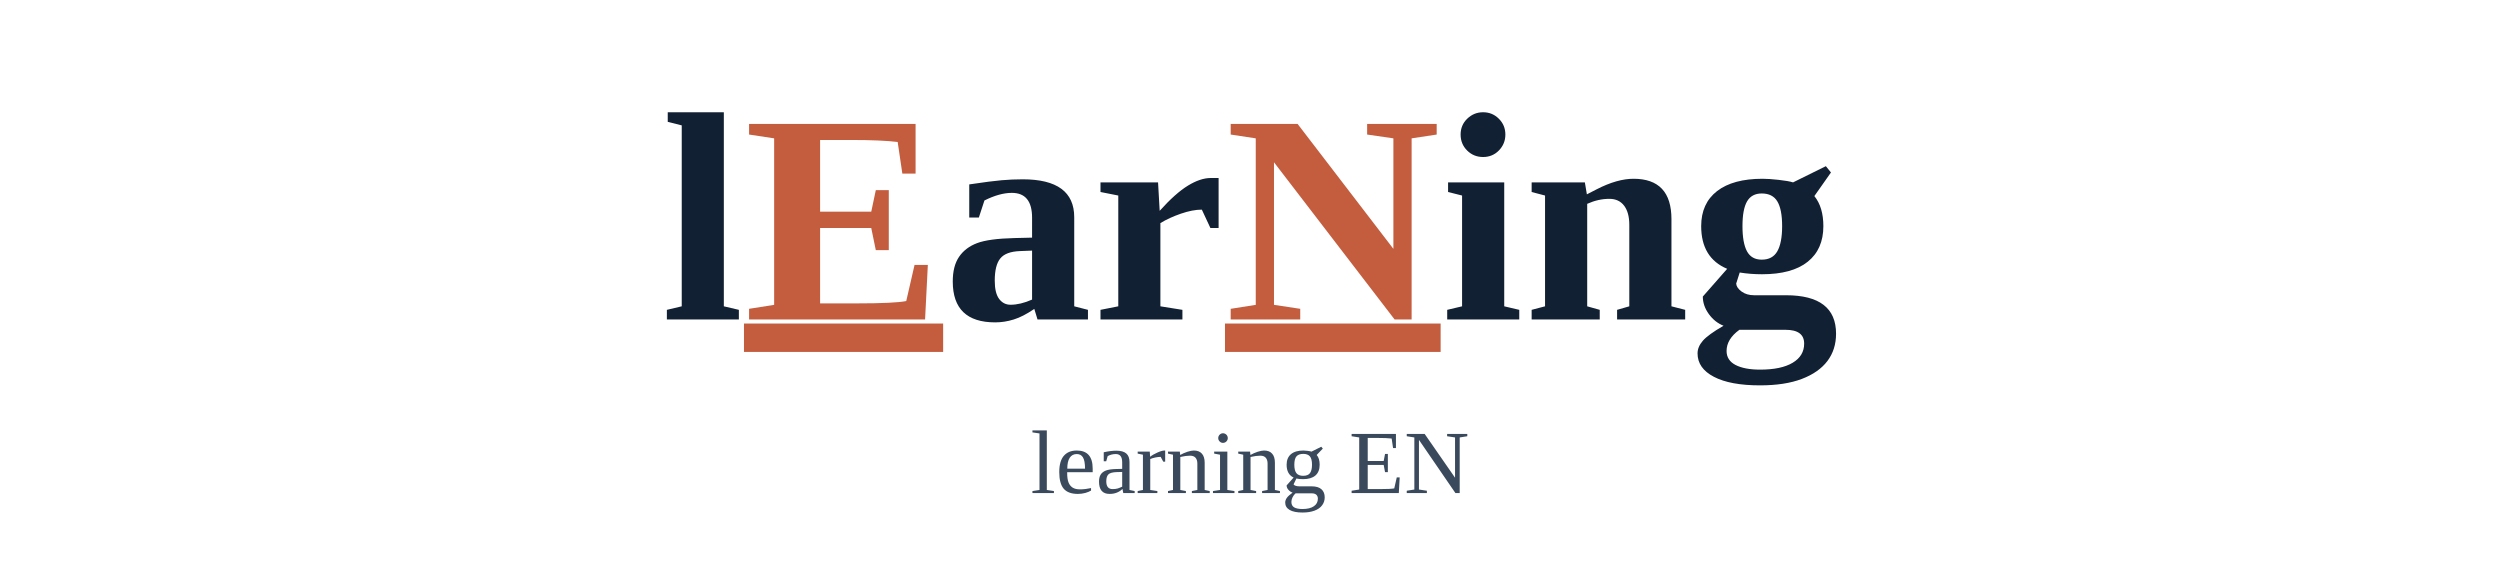
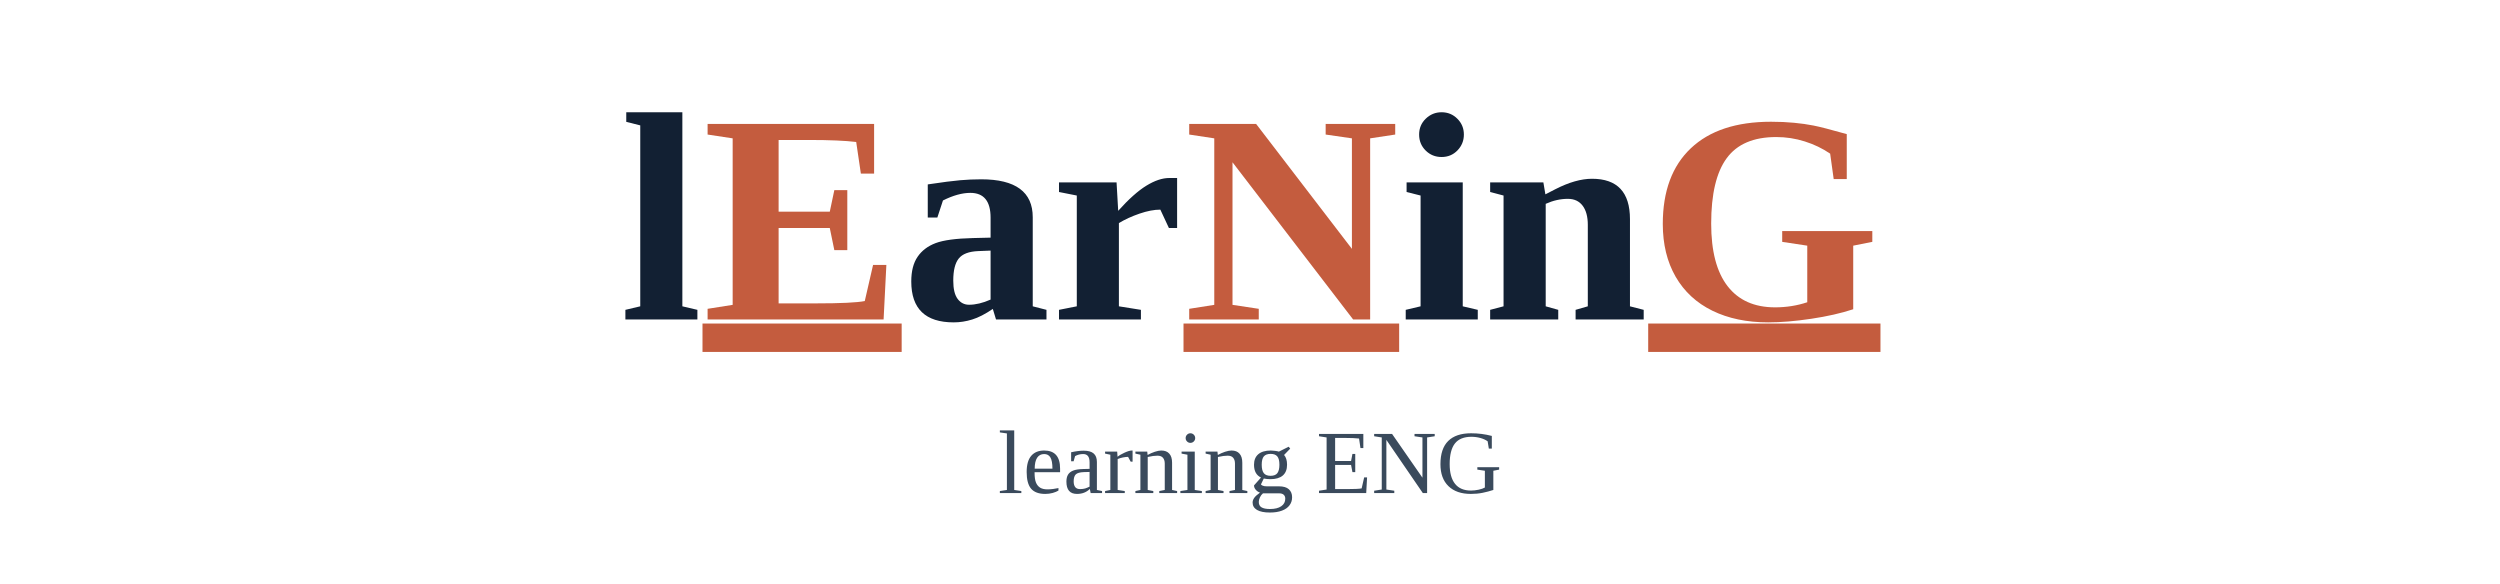
<svg xmlns="http://www.w3.org/2000/svg" viewBox="0 0 720 168" width="720" height="168" role="img" aria-labelledby="title">
-   <text x="360" y="92" text-anchor="middle" font-family="Georgia, Times New Roman, serif" font-size="86" font-weight="600" fill="#122033">l<tspan fill="#c45c3e" text-decoration="underline">E</tspan>ar<tspan fill="#c45c3e" text-decoration="underline">N</tspan>ing</text>
-   <text x="360" y="142" text-anchor="middle" font-family="Georgia, Times New Roman, serif" font-size="26" fill="#3a4a5c">learning EN</text>
+   <text x="360" y="92" text-anchor="middle" font-family="Georgia, Times New Roman, serif" font-size="86" font-weight="600" fill="#122033">l<tspan fill="#c45c3e" text-decoration="underline">E</tspan>ar<tspan fill="#c45c3e" text-decoration="underline">N</tspan>in<tspan fill="#c45c3e" text-decoration="underline">G</tspan>
+   </text>
+   <text x="360" y="142" text-anchor="middle" font-family="Georgia, Times New Roman, serif" font-size="26" fill="#3a4a5c">learning ENG</text>
</svg>
